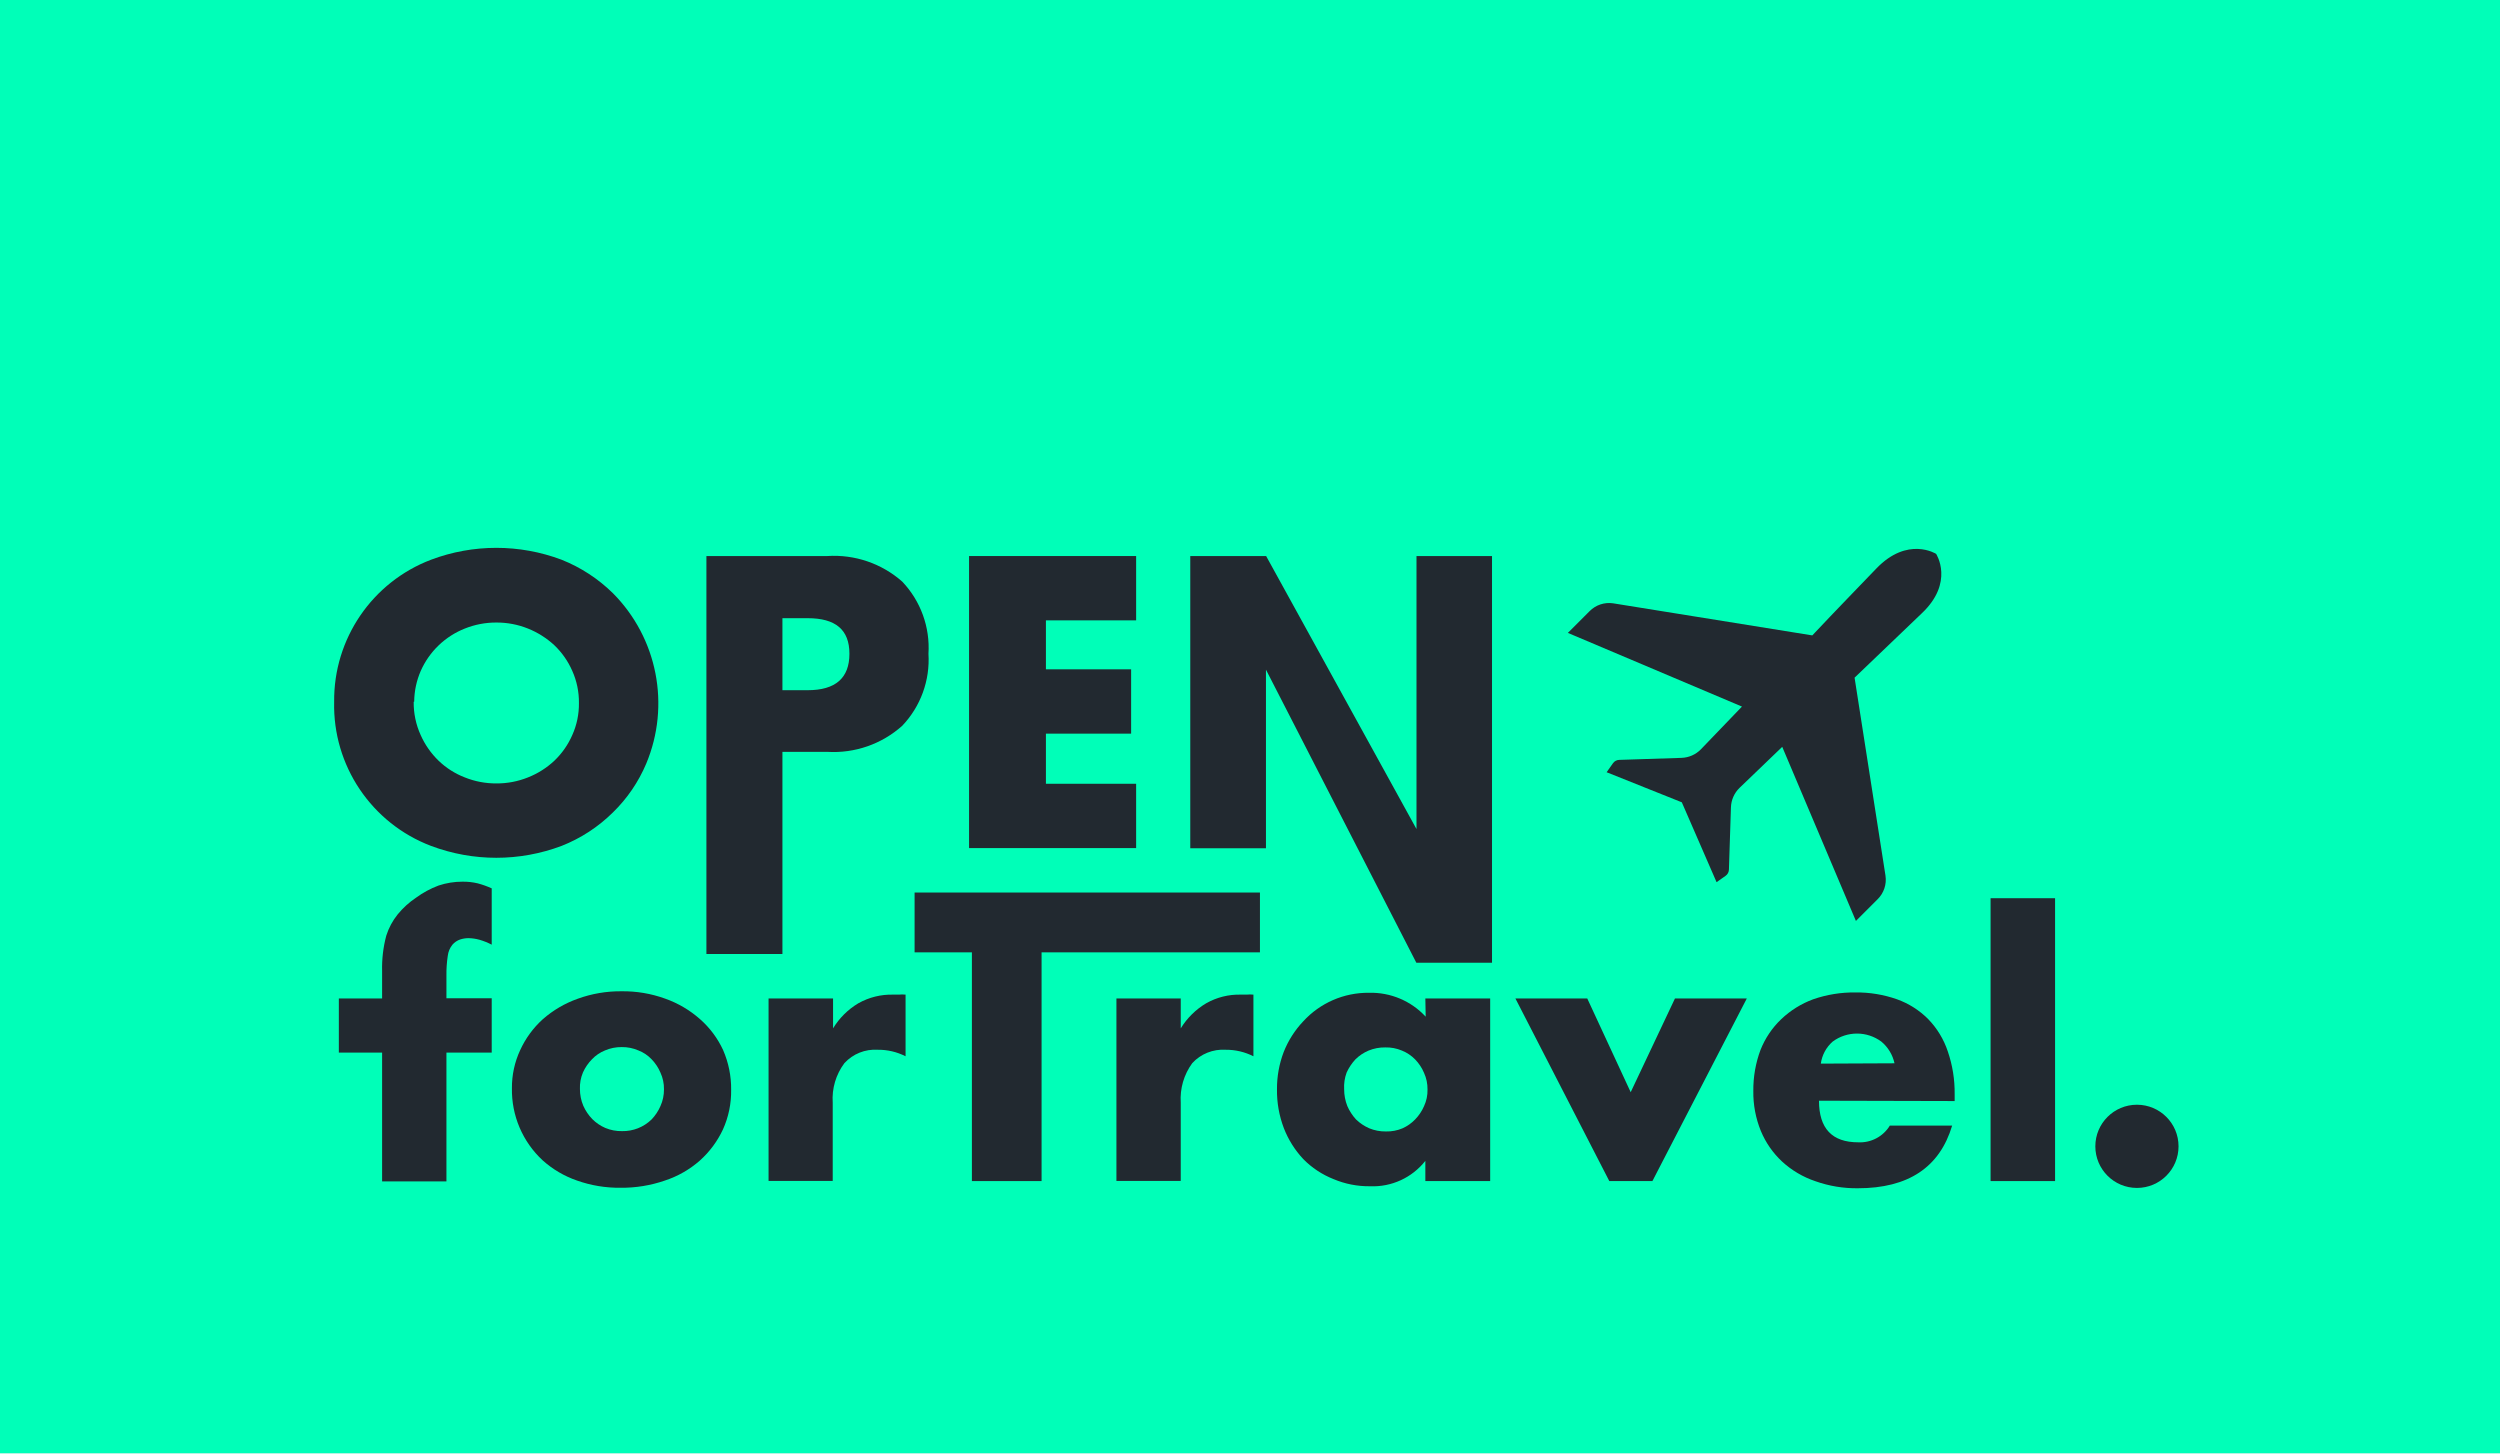
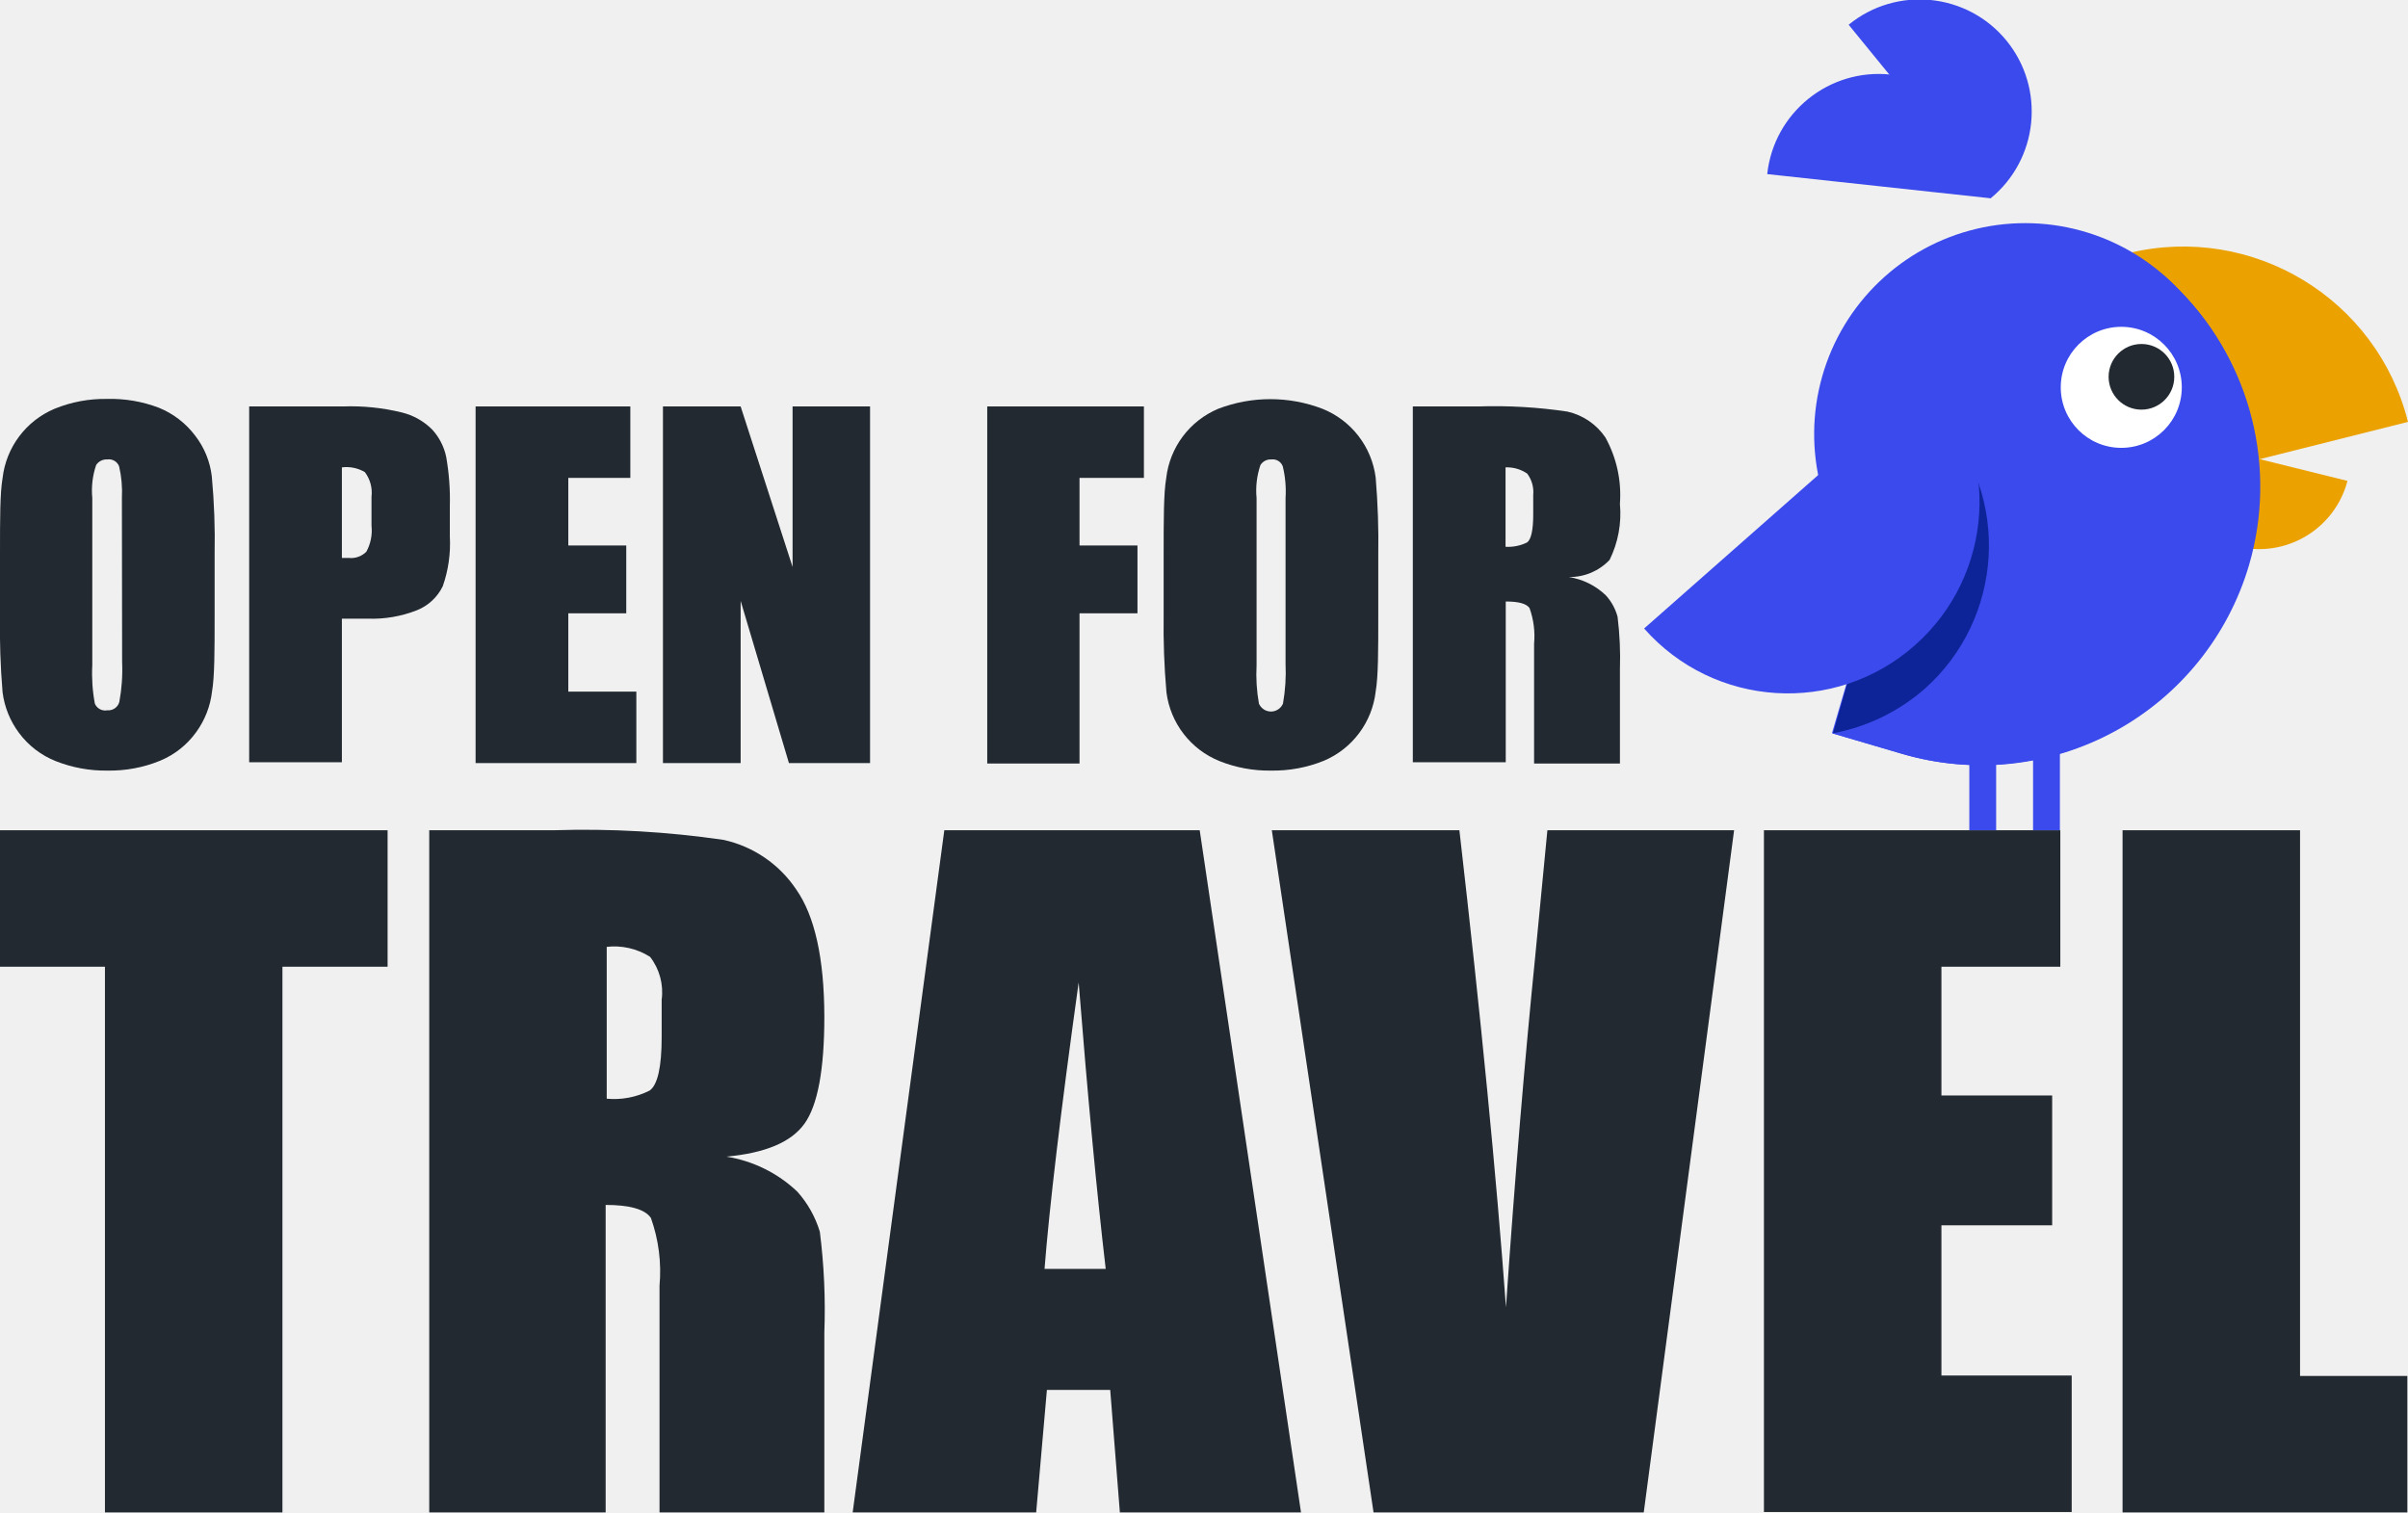
- <svg xmlns="http://www.w3.org/2000/svg" viewBox="0 0 149.63 86.98">
+ <svg xmlns="http://www.w3.org/2000/svg" viewBox="0 0 112.2 70.48">
  <defs>
-     <style>.cls-1{fill:#00ffb8;}.cls-2{fill:#222930;}</style>
+     <style>.cls-1{fill:#222930;}.cls-2{fill:#eba200;}.cls-3{fill:#3b4aec;}.cls-4{fill:#0d2499;}.cls-5{fill:#fff;}
+     </style>
  </defs>
  <g id="Layer_2" data-name="Layer 2">
    <g id="Layer_1-2" data-name="Layer 1">
-       <rect class="cls-1" width="149.63" height="86.98" />
-       <path class="cls-2" d="M20,42A9,9,0,0,1,25.8,33.5a11.09,11.09,0,0,1,7.81,0,9.28,9.28,0,0,1,3.07,2,9.35,9.35,0,0,1,2,10.2,8.9,8.9,0,0,1-2,2.93,9.12,9.12,0,0,1-3.07,2,11.09,11.09,0,0,1-7.81,0A9,9,0,0,1,20,42Zm4.76,0A4.67,4.67,0,0,0,25.18,44a4.9,4.9,0,0,0,1.07,1.53,4.71,4.71,0,0,0,1.57,1,5,5,0,0,0,1.89.36,5,5,0,0,0,1.89-.36,5,5,0,0,0,1.58-1A4.74,4.74,0,0,0,34.25,44a4.52,4.52,0,0,0,.4-1.92,4.57,4.57,0,0,0-.4-1.93,4.74,4.74,0,0,0-1.07-1.53,5.14,5.14,0,0,0-1.58-1,5,5,0,0,0-1.89-.36,5,5,0,0,0-1.89.36,4.83,4.83,0,0,0-2.64,2.54A4.72,4.72,0,0,0,24.79,42Z" />
-       <path class="cls-2" d="M46.83,57.1H42.28V33.28h7.24A6.17,6.17,0,0,1,54,34.81a5.74,5.74,0,0,1,1.57,4.32A5.73,5.73,0,0,1,54,43.44,6.17,6.17,0,0,1,49.52,45H46.83Zm0-15.79h1.51c1.67,0,2.5-.73,2.5-2.18S50,37,48.34,37H46.83Z" />
-       <path class="cls-2" d="M68,37.13h-5.4v2.93h5.1v3.85h-5.1v3H68v3.85H58V33.28H68Z" />
-       <path class="cls-2" d="M71.24,50.77V33.28h4.54l9,16.34V33.28h4.52V57.62H84.77l-9-17.54V50.77Z" />
-       <path class="cls-2" d="M26.72,63v7.71H22.87V63H20.28V59.76h2.59V58.12A7.46,7.46,0,0,1,23.12,56a3.91,3.91,0,0,1,.68-1.27,5,5,0,0,1,1.1-1A5.64,5.64,0,0,1,26.25,53a4.54,4.54,0,0,1,1.43-.23,3.73,3.73,0,0,1,.91.1,5.33,5.33,0,0,1,.84.3v3.37a4,4,0,0,0-.72-.29,2.61,2.61,0,0,0-.69-.1,1.66,1.66,0,0,0-.48.08,1.07,1.07,0,0,0-.46.31,1.3,1.3,0,0,0-.28.67,7.16,7.16,0,0,0-.08,1.18v1.36h2.71V63Z" />
-       <path class="cls-2" d="M30.64,65.13a5.29,5.29,0,0,1,.49-2.27A5.68,5.68,0,0,1,32.49,61a6.42,6.42,0,0,1,2.08-1.22,7.45,7.45,0,0,1,2.63-.45,7.37,7.37,0,0,1,2.61.44A6.34,6.34,0,0,1,41.9,61a5.57,5.57,0,0,1,1.38,1.85,5.78,5.78,0,0,1,.48,2.38,5.55,5.55,0,0,1-.49,2.37,5.79,5.79,0,0,1-1.38,1.86,6,6,0,0,1-2.1,1.2,7.88,7.88,0,0,1-2.65.43,7.55,7.55,0,0,1-2.6-.43,6,6,0,0,1-2.06-1.21,5.74,5.74,0,0,1-1.84-4.33Zm4.07.05a2.6,2.6,0,0,0,.2,1,2.75,2.75,0,0,0,.54.8,2.5,2.5,0,0,0,.78.53,2.47,2.47,0,0,0,1,.19A2.46,2.46,0,0,0,39,67a2.72,2.72,0,0,0,.53-.8,2.38,2.38,0,0,0,.21-1,2.29,2.29,0,0,0-.21-1,2.6,2.6,0,0,0-.53-.8,2.16,2.16,0,0,0-.79-.53,2.44,2.44,0,0,0-1-.2,2.48,2.48,0,0,0-1,.2,2.21,2.21,0,0,0-.78.53,2.7,2.7,0,0,0-.54.79A2.32,2.32,0,0,0,34.71,65.18Z" />
-       <path class="cls-2" d="M46,59.76h3.86v1.79a4.42,4.42,0,0,1,1.51-1.5,4.05,4.05,0,0,1,2.09-.52h.33a2.1,2.1,0,0,1,.41,0v3.69a3.59,3.59,0,0,0-1.66-.39,2.49,2.49,0,0,0-2,.8A3.55,3.55,0,0,0,49.84,66v4.68H46Z" />
-       <path class="cls-2" d="M62.34,57V70.69H58.17V57H54.74V53.42H75.41V57Z" />
-       <path class="cls-2" d="M66.82,59.76h3.85v1.79a4.44,4.44,0,0,1,1.52-1.5,4,4,0,0,1,2.08-.52h.33a2.27,2.27,0,0,1,.42,0v3.69a3.62,3.62,0,0,0-1.66-.39,2.5,2.5,0,0,0-2,.8A3.61,3.61,0,0,0,70.67,66v4.68H66.82Z" />
-       <path class="cls-2" d="M85.31,59.76h3.88V70.69H85.31V69.48A4,4,0,0,1,82,71a5.45,5.45,0,0,1-2.19-.43A5.24,5.24,0,0,1,78,69.37a5.75,5.75,0,0,1-1.16-1.85,6.29,6.29,0,0,1-.41-2.32,6.16,6.16,0,0,1,.4-2.23A5.74,5.74,0,0,1,78,61.13a5.26,5.26,0,0,1,3.94-1.71,4.46,4.46,0,0,1,3.39,1.43ZM80.45,65.2a2.72,2.72,0,0,0,.19,1,2.9,2.9,0,0,0,.52.8,2.67,2.67,0,0,0,.79.53,2.53,2.53,0,0,0,1,.19,2.4,2.4,0,0,0,1-.19A2.44,2.44,0,0,0,84.7,67a2.67,2.67,0,0,0,.53-.79,2.24,2.24,0,0,0,.21-1,2.32,2.32,0,0,0-.21-1,2.6,2.6,0,0,0-.53-.8,2.29,2.29,0,0,0-.79-.53,2.4,2.4,0,0,0-1-.19,2.53,2.53,0,0,0-1,.19,2.49,2.49,0,0,0-.79.53,3,3,0,0,0-.52.78A2.48,2.48,0,0,0,80.45,65.2Z" />
-       <path class="cls-2" d="M95,59.76l2.6,5.61,2.65-5.61h4.3L98.9,70.69H96.32L90.7,59.76Z" />
-       <path class="cls-2" d="M108.87,65.88c0,1.66.78,2.49,2.35,2.49a2.09,2.09,0,0,0,1.89-1h3.73q-1.12,3.75-5.65,3.75a7.34,7.34,0,0,1-2.53-.42,5.57,5.57,0,0,1-2-1.18,5.24,5.24,0,0,1-1.27-1.83,6.1,6.1,0,0,1-.45-2.39,6.82,6.82,0,0,1,.43-2.46A5.17,5.17,0,0,1,106.61,61a5.57,5.57,0,0,1,1.91-1.19,7.42,7.42,0,0,1,2.53-.41,7.22,7.22,0,0,1,2.49.41A5,5,0,0,1,115.41,61a5.08,5.08,0,0,1,1.17,1.93,7.6,7.6,0,0,1,.41,2.56v.41Zm4.52-2.24a2.33,2.33,0,0,0-.79-1.3,2.45,2.45,0,0,0-2.91,0,2.14,2.14,0,0,0-.71,1.32Z" />
-       <path class="cls-2" d="M123,53.76V70.69h-3.86V53.76Z" />
-       <path class="cls-2" d="M111.08,55.12l1.3-1.3a1.64,1.64,0,0,0,.47-1.41L111,40.56l4-3.83c2-1.87.88-3.58.88-3.58s-1.7-1.08-3.58.88c-.58.61-2.46,2.54-3.83,4L96.55,36.11a1.64,1.64,0,0,0-1.41.47l-1.3,1.3,10.42,4.41-2.46,2.56a1.7,1.7,0,0,1-1.16.51l-3.72.12a.47.47,0,0,0-.38.2l-.38.54,4.5,1.8,2.08,4.78.54-.38a.47.47,0,0,0,.2-.38l.12-3.72a1.7,1.7,0,0,1,.51-1.16l2.56-2.46Z" />
-       <circle class="cls-2" cx="127.9" cy="68.61" r="2.49" />
+       <path class="cls-1" d="M10,28.67c0,1.67,0,2.85-.12,3.55a4,4,0,0,1-.74,1.9,3.92,3.92,0,0,1-1.68,1.33A6.2,6.2,0,0,1,5,35.91a6.3,6.3,0,0,1-2.4-.44A3.94,3.94,0,0,1,.89,34.16a4,4,0,0,1-.77-1.9A35.9,35.9,0,0,1,0,28.67V25.83c0-1.67,0-2.85.12-3.55a4,4,0,0,1,2.42-3.23A6.2,6.2,0,0,1,5,18.59,6.3,6.3,0,0,1,7.4,19a4,4,0,0,1,1.7,1.31,3.81,3.81,0,0,1,.77,1.9A32.29,32.29,0,0,1,10,25.83ZM5.68,23.21a5.3,5.3,0,0,0-.13-1.48A.51.51,0,0,0,5,21.41a.58.58,0,0,0-.52.26,3.68,3.68,0,0,0-.18,1.54V31a7.55,7.55,0,0,0,.12,1.79A.52.52,0,0,0,5,33.1a.53.53,0,0,0,.56-.39,8.21,8.21,0,0,0,.13-1.86Z" />
+       <path class="cls-1" d="M11.61,18.94H16a10,10,0,0,1,2.72.28,3,3,0,0,1,1.42.8,2.7,2.7,0,0,1,.65,1.27,11.47,11.47,0,0,1,.17,2.3V25a6,6,0,0,1-.33,2.32,2.27,2.27,0,0,1-1.21,1.12,5.68,5.68,0,0,1-2.29.39H15.93v6.69H11.61Zm4.32,2.84V26h.32a1,1,0,0,0,.82-.29,2.06,2.06,0,0,0,.24-1.21V23.15A1.59,1.59,0,0,0,17,22,1.69,1.69,0,0,0,15.93,21.78Z" />
+       <path class="cls-1" d="M22.16,18.94h7.21v3.33H26.48v3.15h2.7v3.16h-2.7v3.65h3.17v3.33H22.16Z" />
+       <path class="cls-1" d="M40.54,18.94V35.56H36.76L34.51,28v7.56H30.89V18.94h3.62l2.42,7.48V18.94Z" />
+       <path class="cls-1" d="M46,18.94H53.3v3.33h-3v3.15H53v3.16H50.3v7H46Z" />
+       <path class="cls-1" d="M64.22,28.67c0,1.67,0,2.85-.12,3.55a4,4,0,0,1-2.41,3.23,6.29,6.29,0,0,1-2.47.46,6.21,6.21,0,0,1-2.39-.44,4,4,0,0,1-2.48-3.21,35,35,0,0,1-.13-3.59V25.83c0-1.67,0-2.85.12-3.55a4,4,0,0,1,2.42-3.23,6.79,6.79,0,0,1,4.86,0,4,4,0,0,1,2.48,3.21,35.9,35.9,0,0,1,.12,3.59ZM59.9,23.21a4.93,4.93,0,0,0-.13-1.48.5.5,0,0,0-.53-.32.56.56,0,0,0-.51.26,3.68,3.68,0,0,0-.18,1.54V31a7.78,7.78,0,0,0,.11,1.79.61.61,0,0,0,1.12,0,8.45,8.45,0,0,0,.12-1.86Z" />
+       <path class="cls-1" d="M65.83,18.94h3.06a23,23,0,0,1,4.14.24,2.91,2.91,0,0,1,1.77,1.2,5.54,5.54,0,0,1,.68,3.1A4.89,4.89,0,0,1,75,26.09a2.56,2.56,0,0,1-1.9.8,3.19,3.19,0,0,1,1.72.85,2.4,2.4,0,0,1,.55,1,15.66,15.66,0,0,1,.11,2.46v4.38h-4V30a3.88,3.88,0,0,0-.21-1.66c-.14-.21-.51-.31-1.11-.31v7.49H65.83Zm4.32,2.84v3.7a2,2,0,0,0,1-.2c.19-.13.29-.57.29-1.3v-.91a1.44,1.44,0,0,0-.28-1A1.66,1.66,0,0,0,70.15,21.78Z" />
+       <path class="cls-1" d="M18.06,38.69v6.36h-4.9V70.48H4.89V45.05H0V38.69Z" />
+       <path class="cls-1" d="M20,38.69H25.8a44.85,44.85,0,0,1,7.92.45,5.49,5.49,0,0,1,3.38,2.31q1.3,1.86,1.31,5.92c0,2.48-.31,4.14-.93,5s-1.82,1.36-3.63,1.53a6.22,6.22,0,0,1,3.3,1.63A4.94,4.94,0,0,1,38.2,57.4a28.92,28.92,0,0,1,.21,4.7v8.38H30.73V59.92a7.42,7.42,0,0,0-.4-3.16c-.27-.41-1-.61-2.11-.61V70.48H20Zm8.27,5.44V51.2a3.67,3.67,0,0,0,2-.38c.37-.26.56-1.09.56-2.49V46.59a2.68,2.68,0,0,0-.54-2A3.1,3.1,0,0,0,28.22,44.13Z" />
+       <path class="cls-1" d="M55.9,38.69l4.72,31.79H52.18l-.45-5.71H48.78l-.5,5.71H39.73L44,38.69ZM51.52,59.13q-.63-5.4-1.26-13.35c-.85,6.09-1.37,10.54-1.59,13.35Z" />
+       <path class="cls-1" d="M80.8,38.69,76.59,70.48H64L59.26,38.69H68q1.51,13.14,2.17,22.23c.42-6.13.88-11.56,1.36-16.32l.57-5.91Z" />
+       <path class="cls-1" d="M82.19,38.69H96v6.36H90.46v6h5.16v6.05H90.46v7h6.07v6.36H82.19Z" />
+       <path class="cls-1" d="M107.17,38.69V64.12h5v6.36H98.9V38.69Z" />
+       <path class="cls-2" d="M101.86,22.26l10.34-2.6h0a10.8,10.8,0,0,0-13-7.87Z" />
+       <path class="cls-2" d="M105.22,21.38l-1,4.08h0a4.26,4.26,0,0,0,5.16-3.05Z" />
+       <path class="cls-3" d="M88.59,35.12l-3.23-.95L91.07,14.7l1.12,3.35c1.88.56,7.27-6.41,8.65-5.2a13,13,0,0,1,3.91,13.45h0A13,13,0,0,1,88.59,35.12Z" />
+       <path class="cls-3" d="M101.61,13.59a9.83,9.83,0,1,0-14.2,13.59l-2,7,3.23.95a13,13,0,0,0,16.16-8.82h0A13,13,0,0,0,101.61,13.59Z" />
+       <path class="cls-4" d="M90.42,19.49h0L85.29,24a9.91,9.91,0,0,0,2.12,3.17l-2,7a9,9,0,0,0,4.27-2.07h0A8.94,8.94,0,0,0,90.42,19.49Z" />
+       <path class="cls-3" d="M77.33,22.26H95.19a0,0,0,0,1,0,0v0a8.93,8.93,0,0,1-8.93,8.93h0a8.93,8.93,0,0,1-8.93-8.93v0a0,0,0,0,1,0,0Z" transform="translate(3.88 63.73) rotate(-41.4)" />
+       <path class="cls-3" d="M86.21,1H96.66a0,0,0,0,1,0,0V1a5.23,5.23,0,0,1-5.23,5.23h0A5.23,5.23,0,0,1,86.21,1V1a0,0,0,0,1,0,0Z" transform="translate(146.48 76.67) rotate(-129.22)" />
+       <path class="cls-3" d="M82.59,3.46H93.05a0,0,0,0,1,0,0v0a5.23,5.23,0,0,1-5.23,5.23h0a5.23,5.23,0,0,1-5.23-5.23v0a0,0,0,0,1,0,0Z" transform="translate(174.48 21.57) rotate(-173.82)" />
+       <circle class="cls-5" cx="98.84" cy="18.05" r="2.82" />
+       <circle class="cls-1" cx="99.78" cy="17.56" r="1.53" />
+       <rect class="cls-3" x="91.76" y="34.72" width="1.25" height="3.97" />
+       <rect class="cls-3" x="94.73" y="34.72" width="1.25" height="3.97" />
    </g>
  </g>
</svg>
